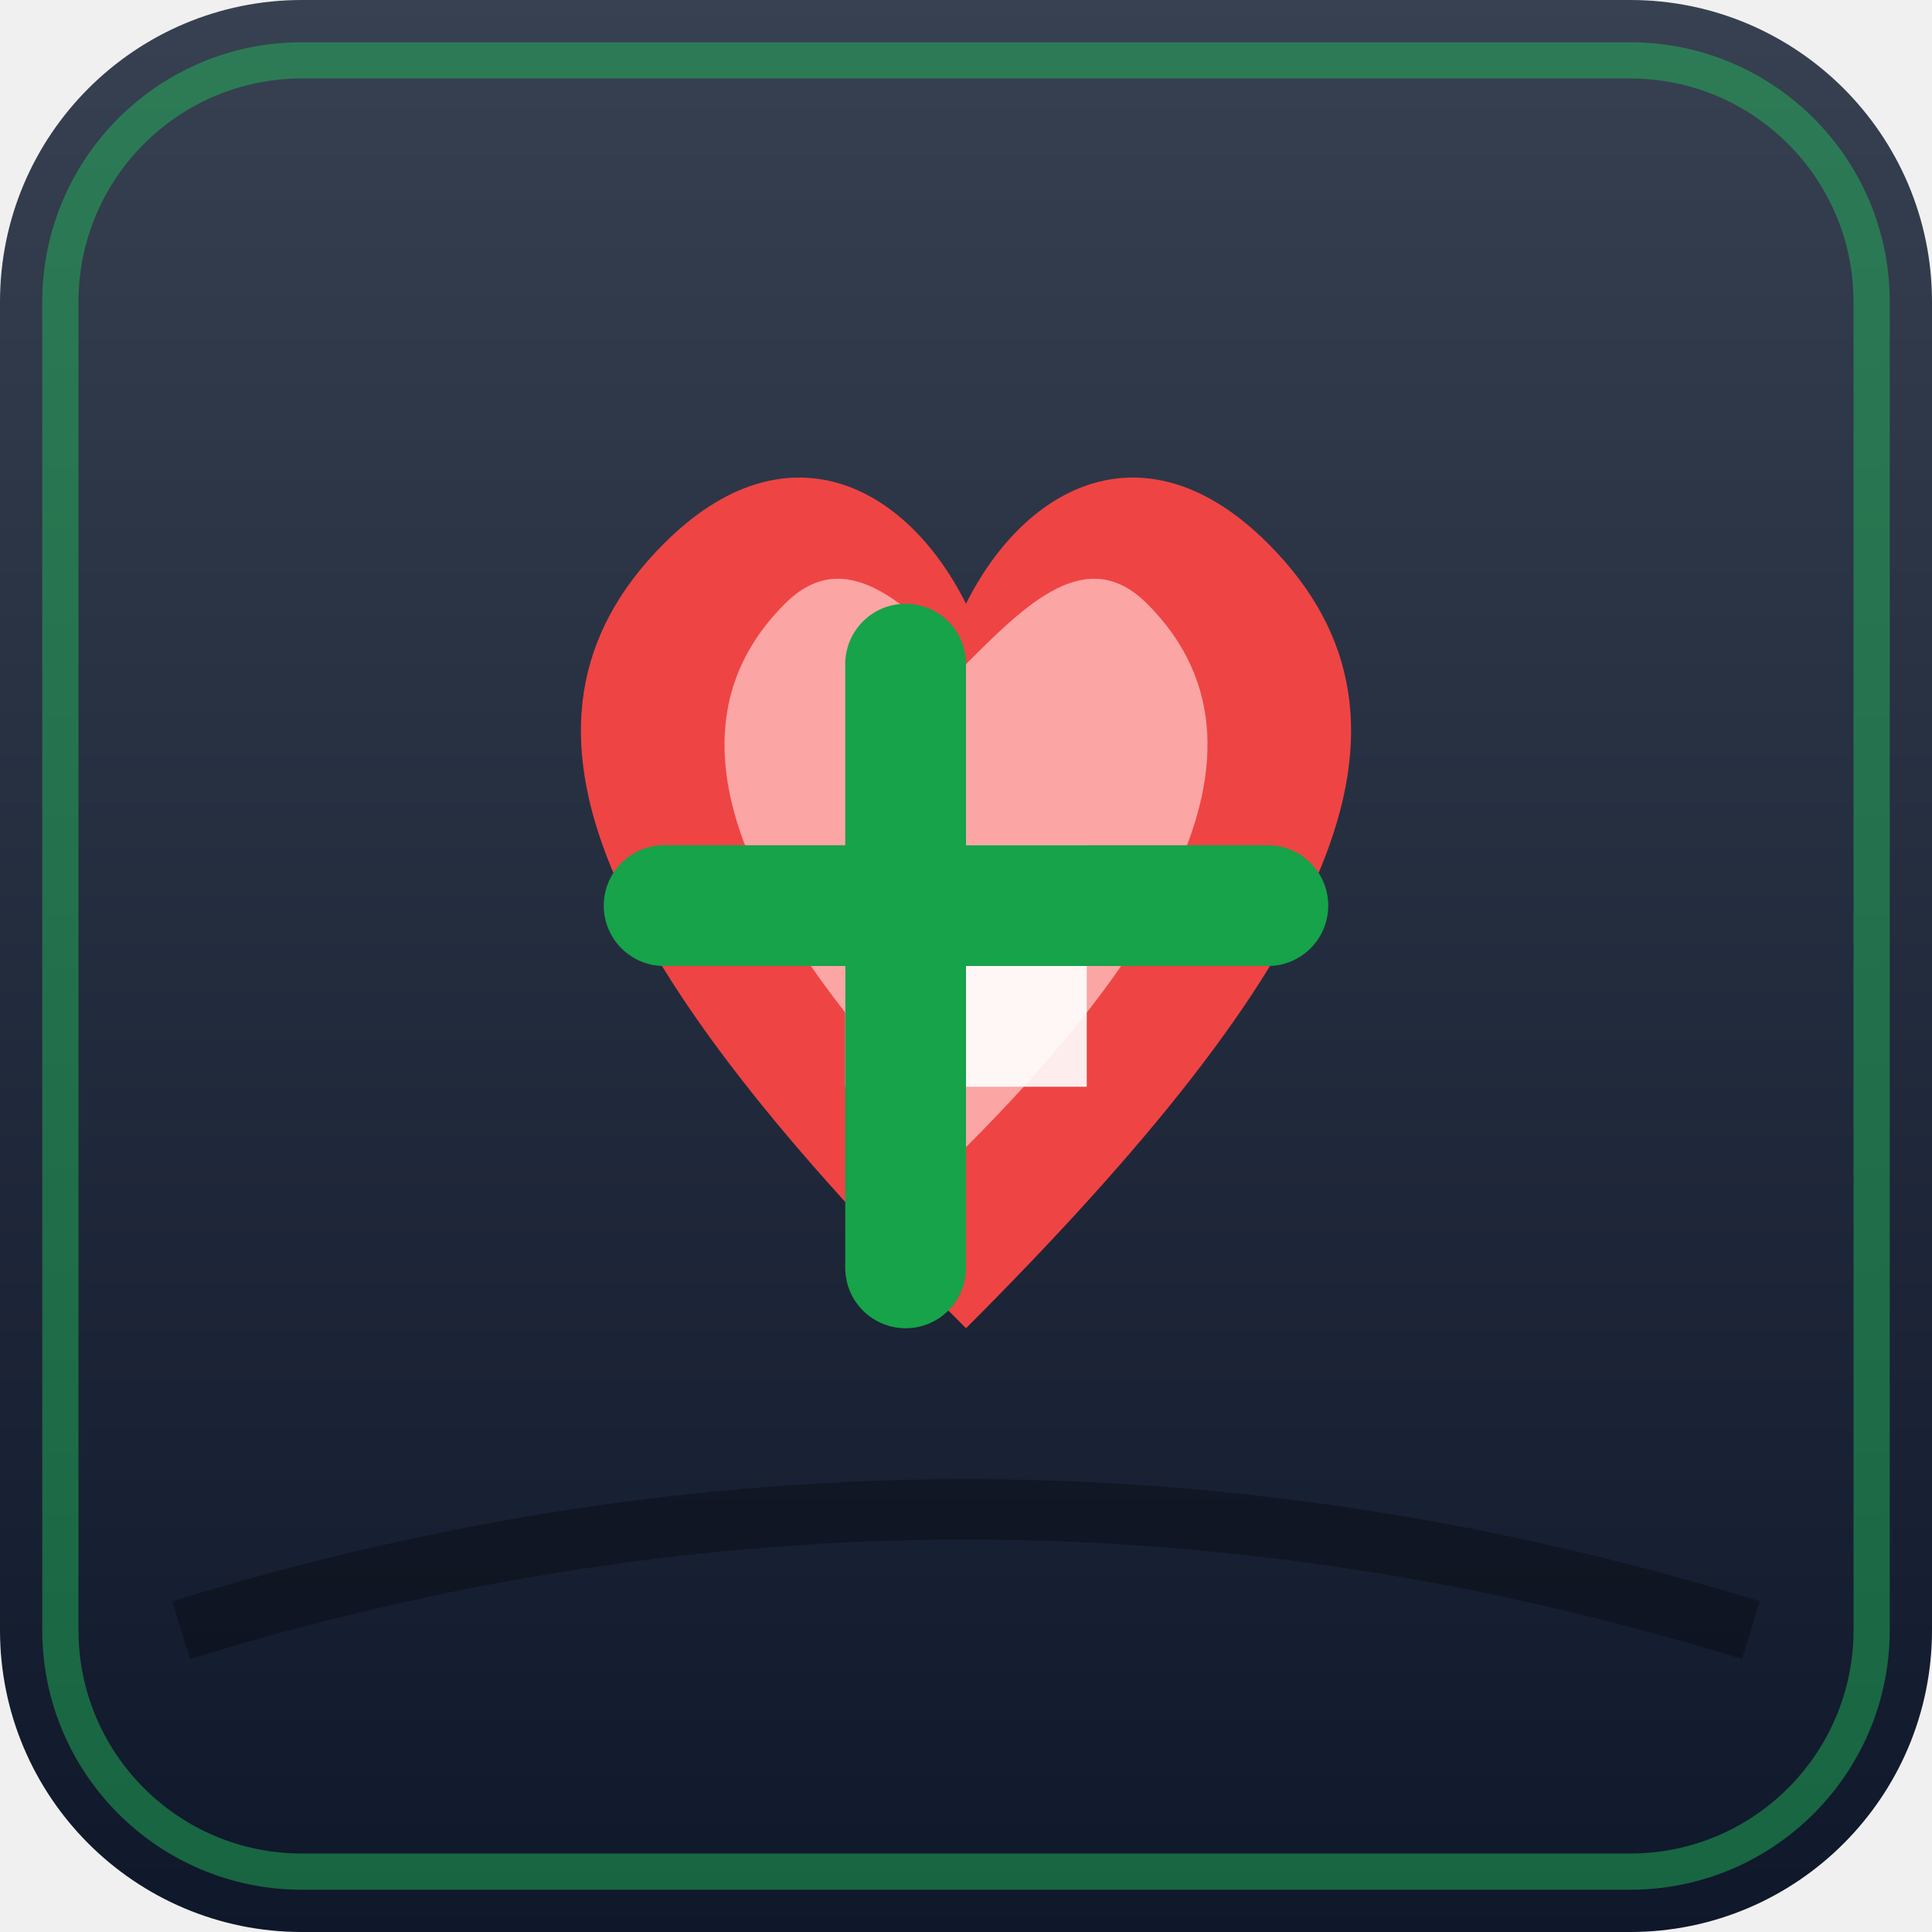
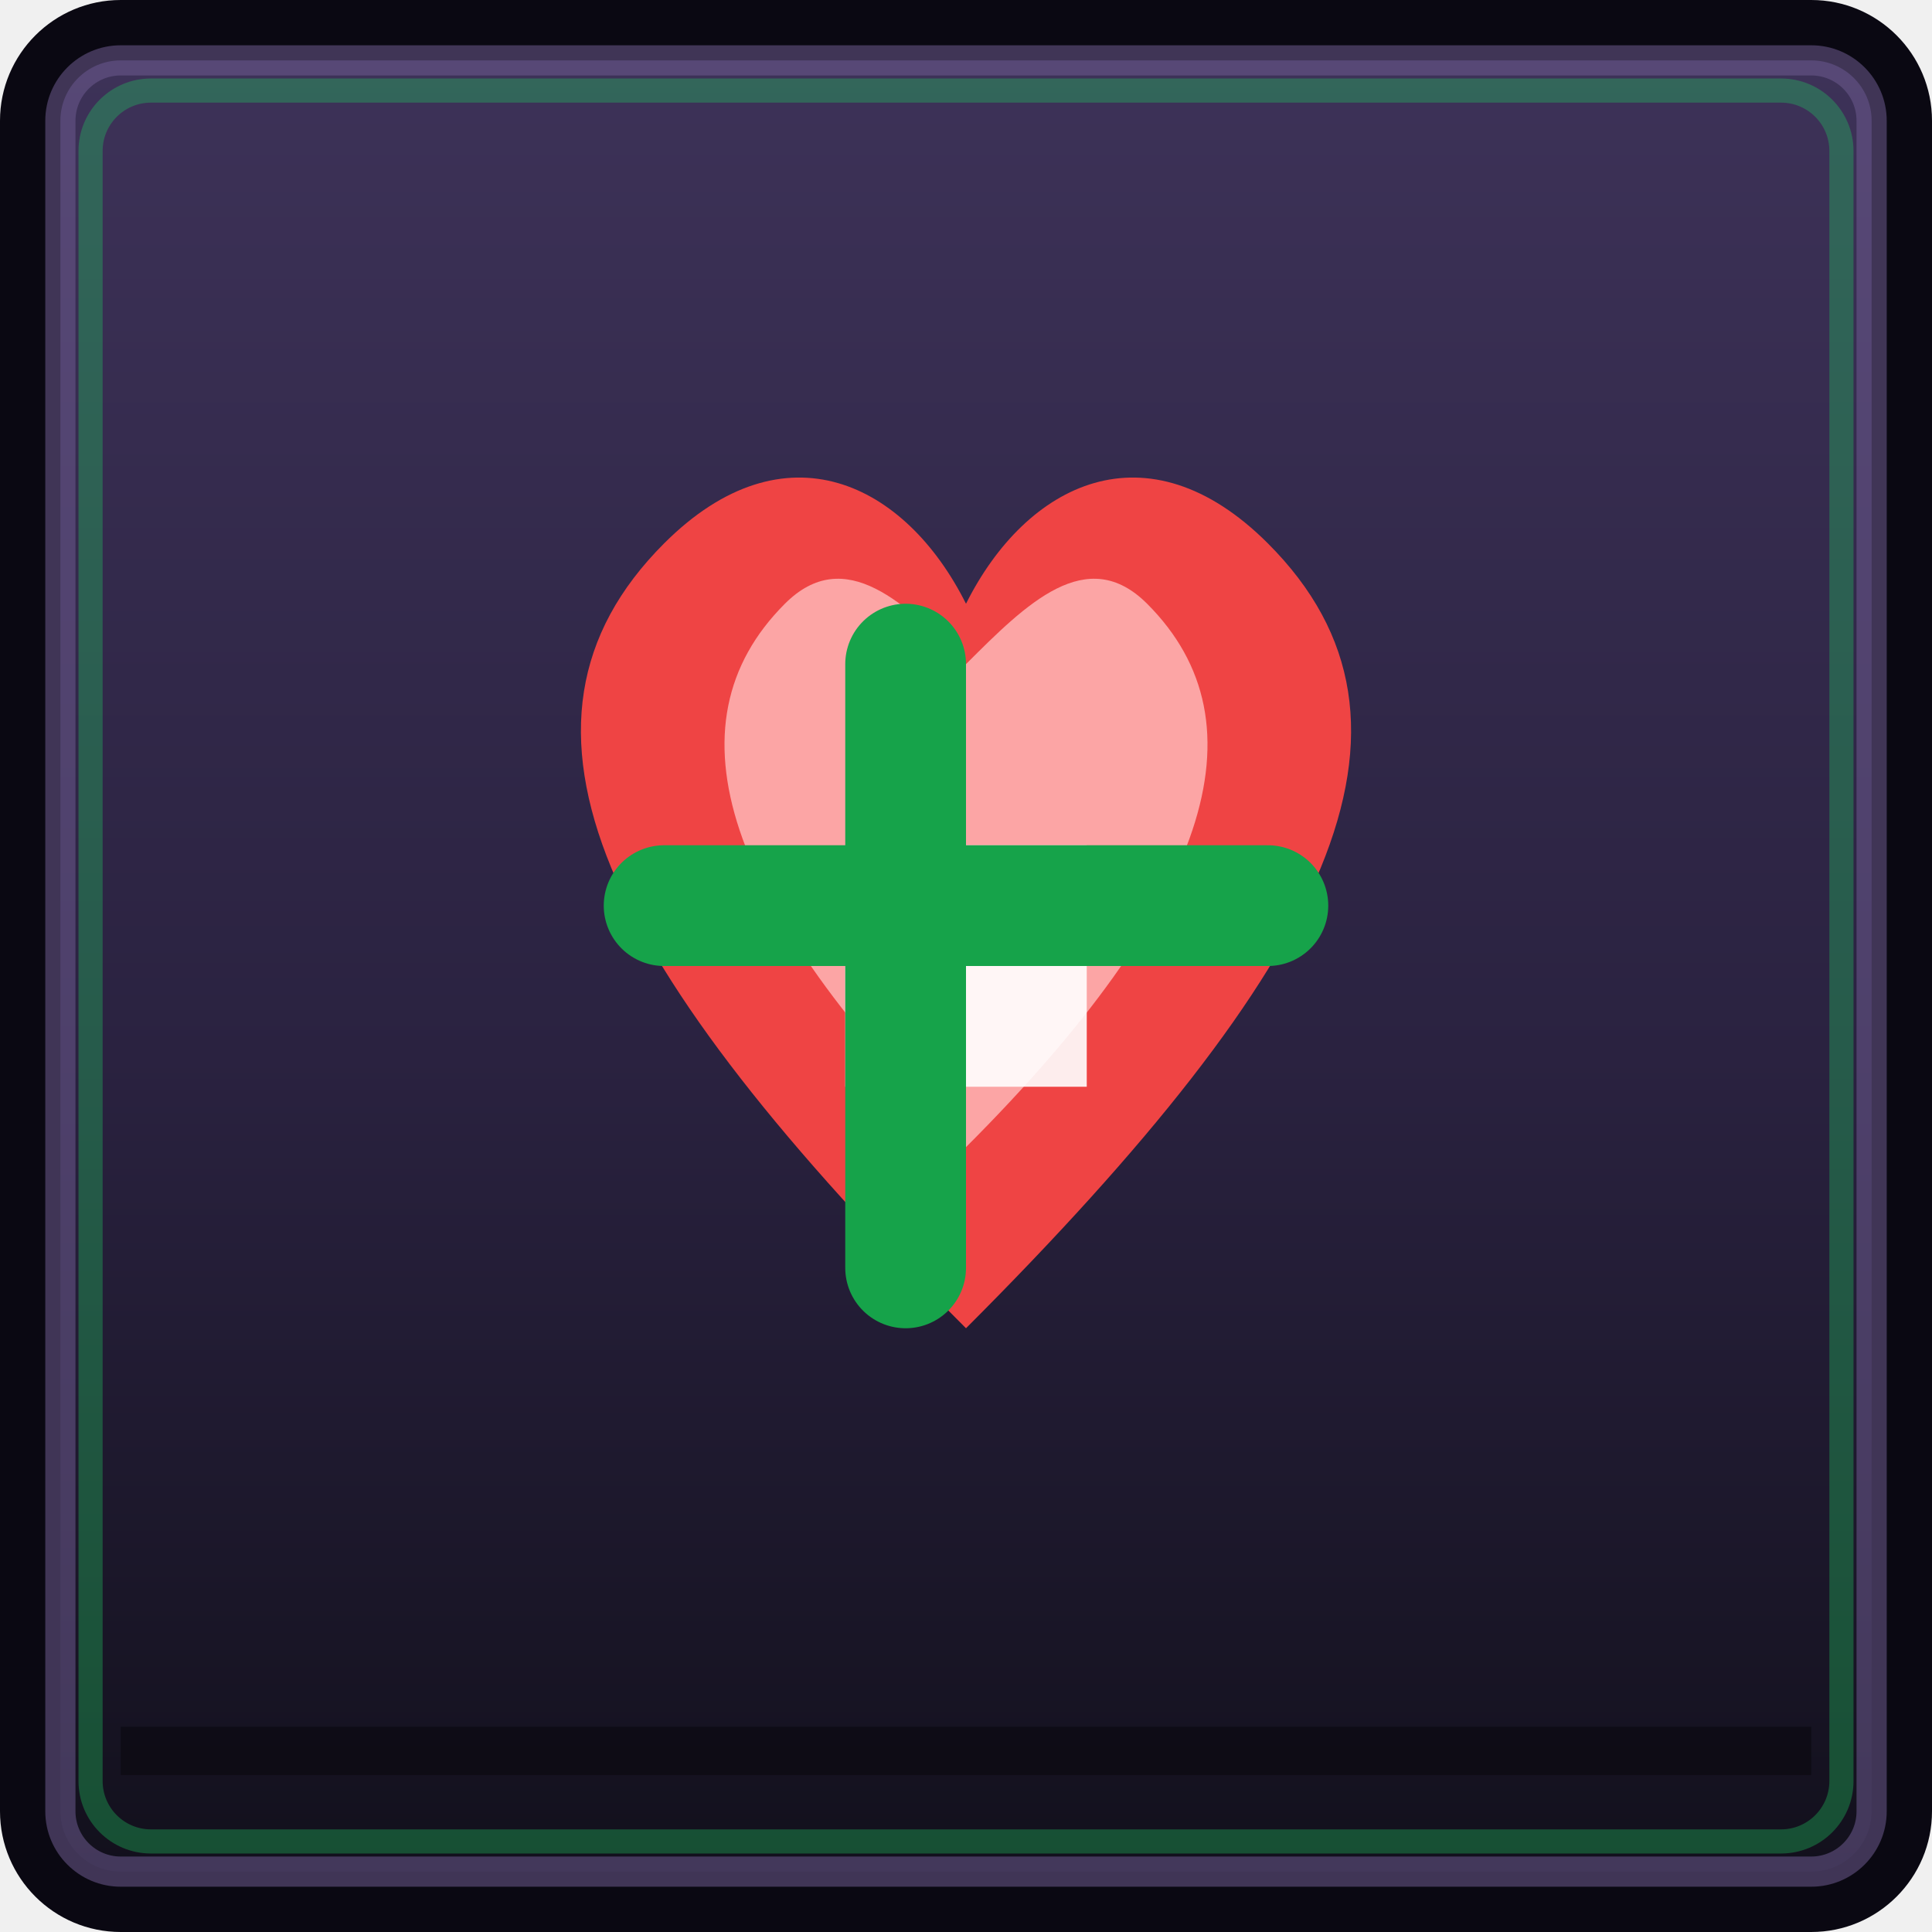
<svg xmlns="http://www.w3.org/2000/svg" viewBox="0 0 32 32" fill="none">
  <defs>
    <linearGradient id="hprecovery-bg" x1="0" y1="0" x2="0" y2="1">
-       <stop offset="0%" stop-color="#374151" />
-       <stop offset="100%" stop-color="#0f172a" />
+       <stop offset="0%" stop-color="#3d3258" />
+       <stop offset="55%" stop-color="#2a2240" />
+       <stop offset="100%" stop-color="#12101c" />
    </linearGradient>
    <linearGradient id="hprecovery-steel" x1="0" y1="0" x2="1" y2="1">
      <stop offset="0%" stop-color="#f8fafc" />
      <stop offset="40%" stop-color="#cbd5e1" />
      <stop offset="100%" stop-color="#64748b" />
    </linearGradient>
    <linearGradient id="hprecovery-gold" x1="0" y1="0" x2="0" y2="1">
      <stop offset="0%" stop-color="#fde68a" />
      <stop offset="55%" stop-color="#d97706" />
      <stop offset="100%" stop-color="#92400e" />
    </linearGradient>
    <linearGradient id="hprecovery-fire" x1="0" y1="1" x2="0" y2="0">
      <stop offset="0%" stop-color="#dc2626" />
      <stop offset="50%" stop-color="#f97316" />
      <stop offset="100%" stop-color="#fde047" />
    </linearGradient>
    <linearGradient id="hprecovery-holy" x1="0" y1="0" x2="0" y2="1">
      <stop offset="0%" stop-color="#fff" />
      <stop offset="45%" stop-color="#fef08a" />
      <stop offset="100%" stop-color="#ca8a04" />
    </linearGradient>
    <linearGradient id="hprecovery-wood" x1="0" y1="0" x2="1" y2="1">
      <stop offset="0%" stop-color="#a16207" />
      <stop offset="100%" stop-color="#451a03" />
    </linearGradient>
    <radialGradient id="hprecovery-gem" cx="35%" cy="30%" r="70%">
      <stop offset="0%" stop-color="#e0e7ff" />
      <stop offset="50%" stop-color="#6366f1" />
      <stop offset="100%" stop-color="#312e81" />
    </radialGradient>
    <filter id="hprecovery-glow" x="-30%" y="-30%" width="160%" height="160%">
      <feGaussianBlur stdDeviation="0.8" result="b" />
      <feMerge>
        <feMergeNode in="b" />
        <feMergeNode in="SourceGraphic" />
      </feMerge>
    </filter>
  </defs>
-   <rect width="32" height="32" rx="5" fill="url(#hprecovery-bg)" />
-   <rect x="1" y="1" width="30" height="30" rx="4" fill="none" stroke="#22c55e" stroke-opacity="0.45" stroke-width="0.6" />
-   <path d="M3 27 Q16 23 29 27" stroke="#000" stroke-opacity="0.3" stroke-width="1" fill="none" />
+   <rect width="32" height="32" rx="2" fill="#0a0812" />
+   <rect x="1" y="1" width="30" height="30" rx="1" fill="url(#hprecovery-bg)" />
+   <rect x="1" y="1" width="30" height="30" rx="1" fill="none" stroke="#6b5a8f" stroke-opacity="0.55" stroke-width="0.5" />
+   <rect x="1.5" y="1.5" width="29" height="29" rx="1" fill="none" stroke="#22c55e" stroke-opacity="0.35" stroke-width="0.4" />
+   <path d="M2 29 L30 29" stroke="#000" stroke-opacity="0.35" stroke-width="0.8" />
  <path d="M16 22 C10 16 8 12 11 9 C13 7 15 8 16 10 C17 8 19 7 21 9 C24 12 22 16 16 22 Z" fill="#ef4444" />
  <path d="M16 19 C12 15 11 12 13 10 C14 9 15 10 16 11 C17 10 18 9 19 10 C21 12 20 15 16 19 Z" fill="#fca5a5" />
  <path d="M14 14 H18 V18 H14 Z" fill="#fff" opacity="0.9" />
  <path d="M15 11 V21 M11 15 H21" stroke="#16a34a" stroke-width="2" stroke-linecap="round" />
</svg>
